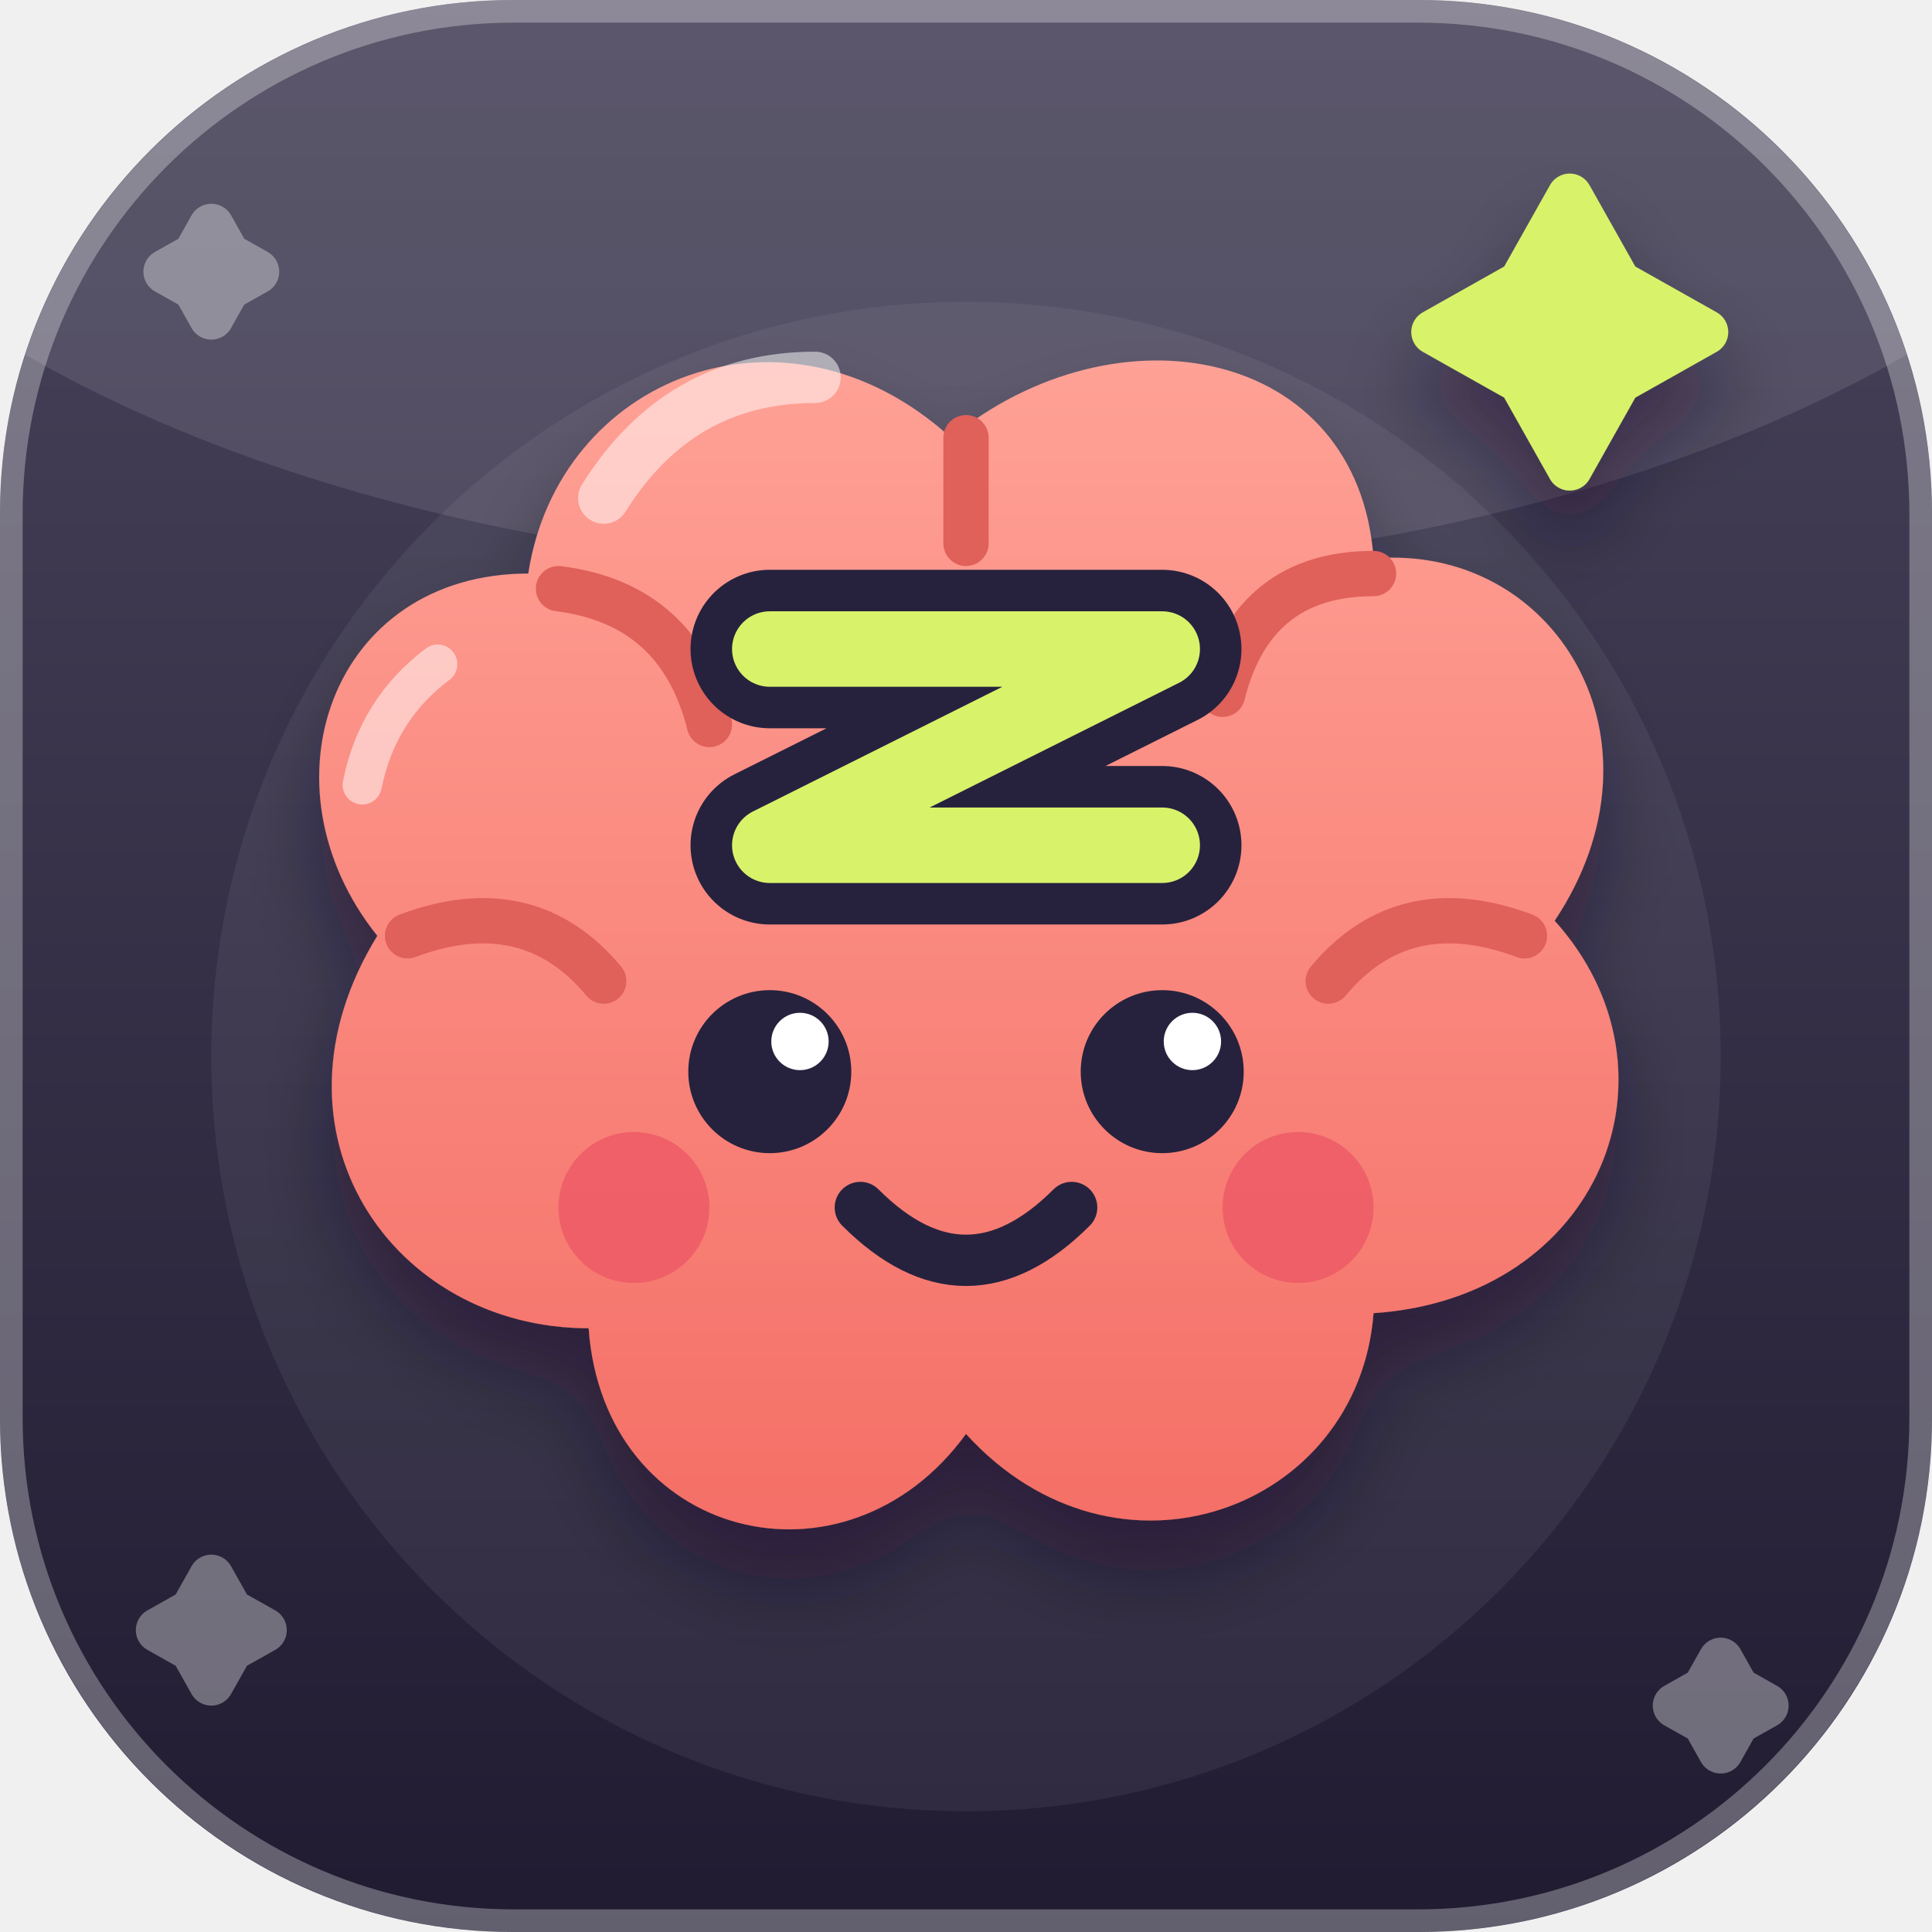
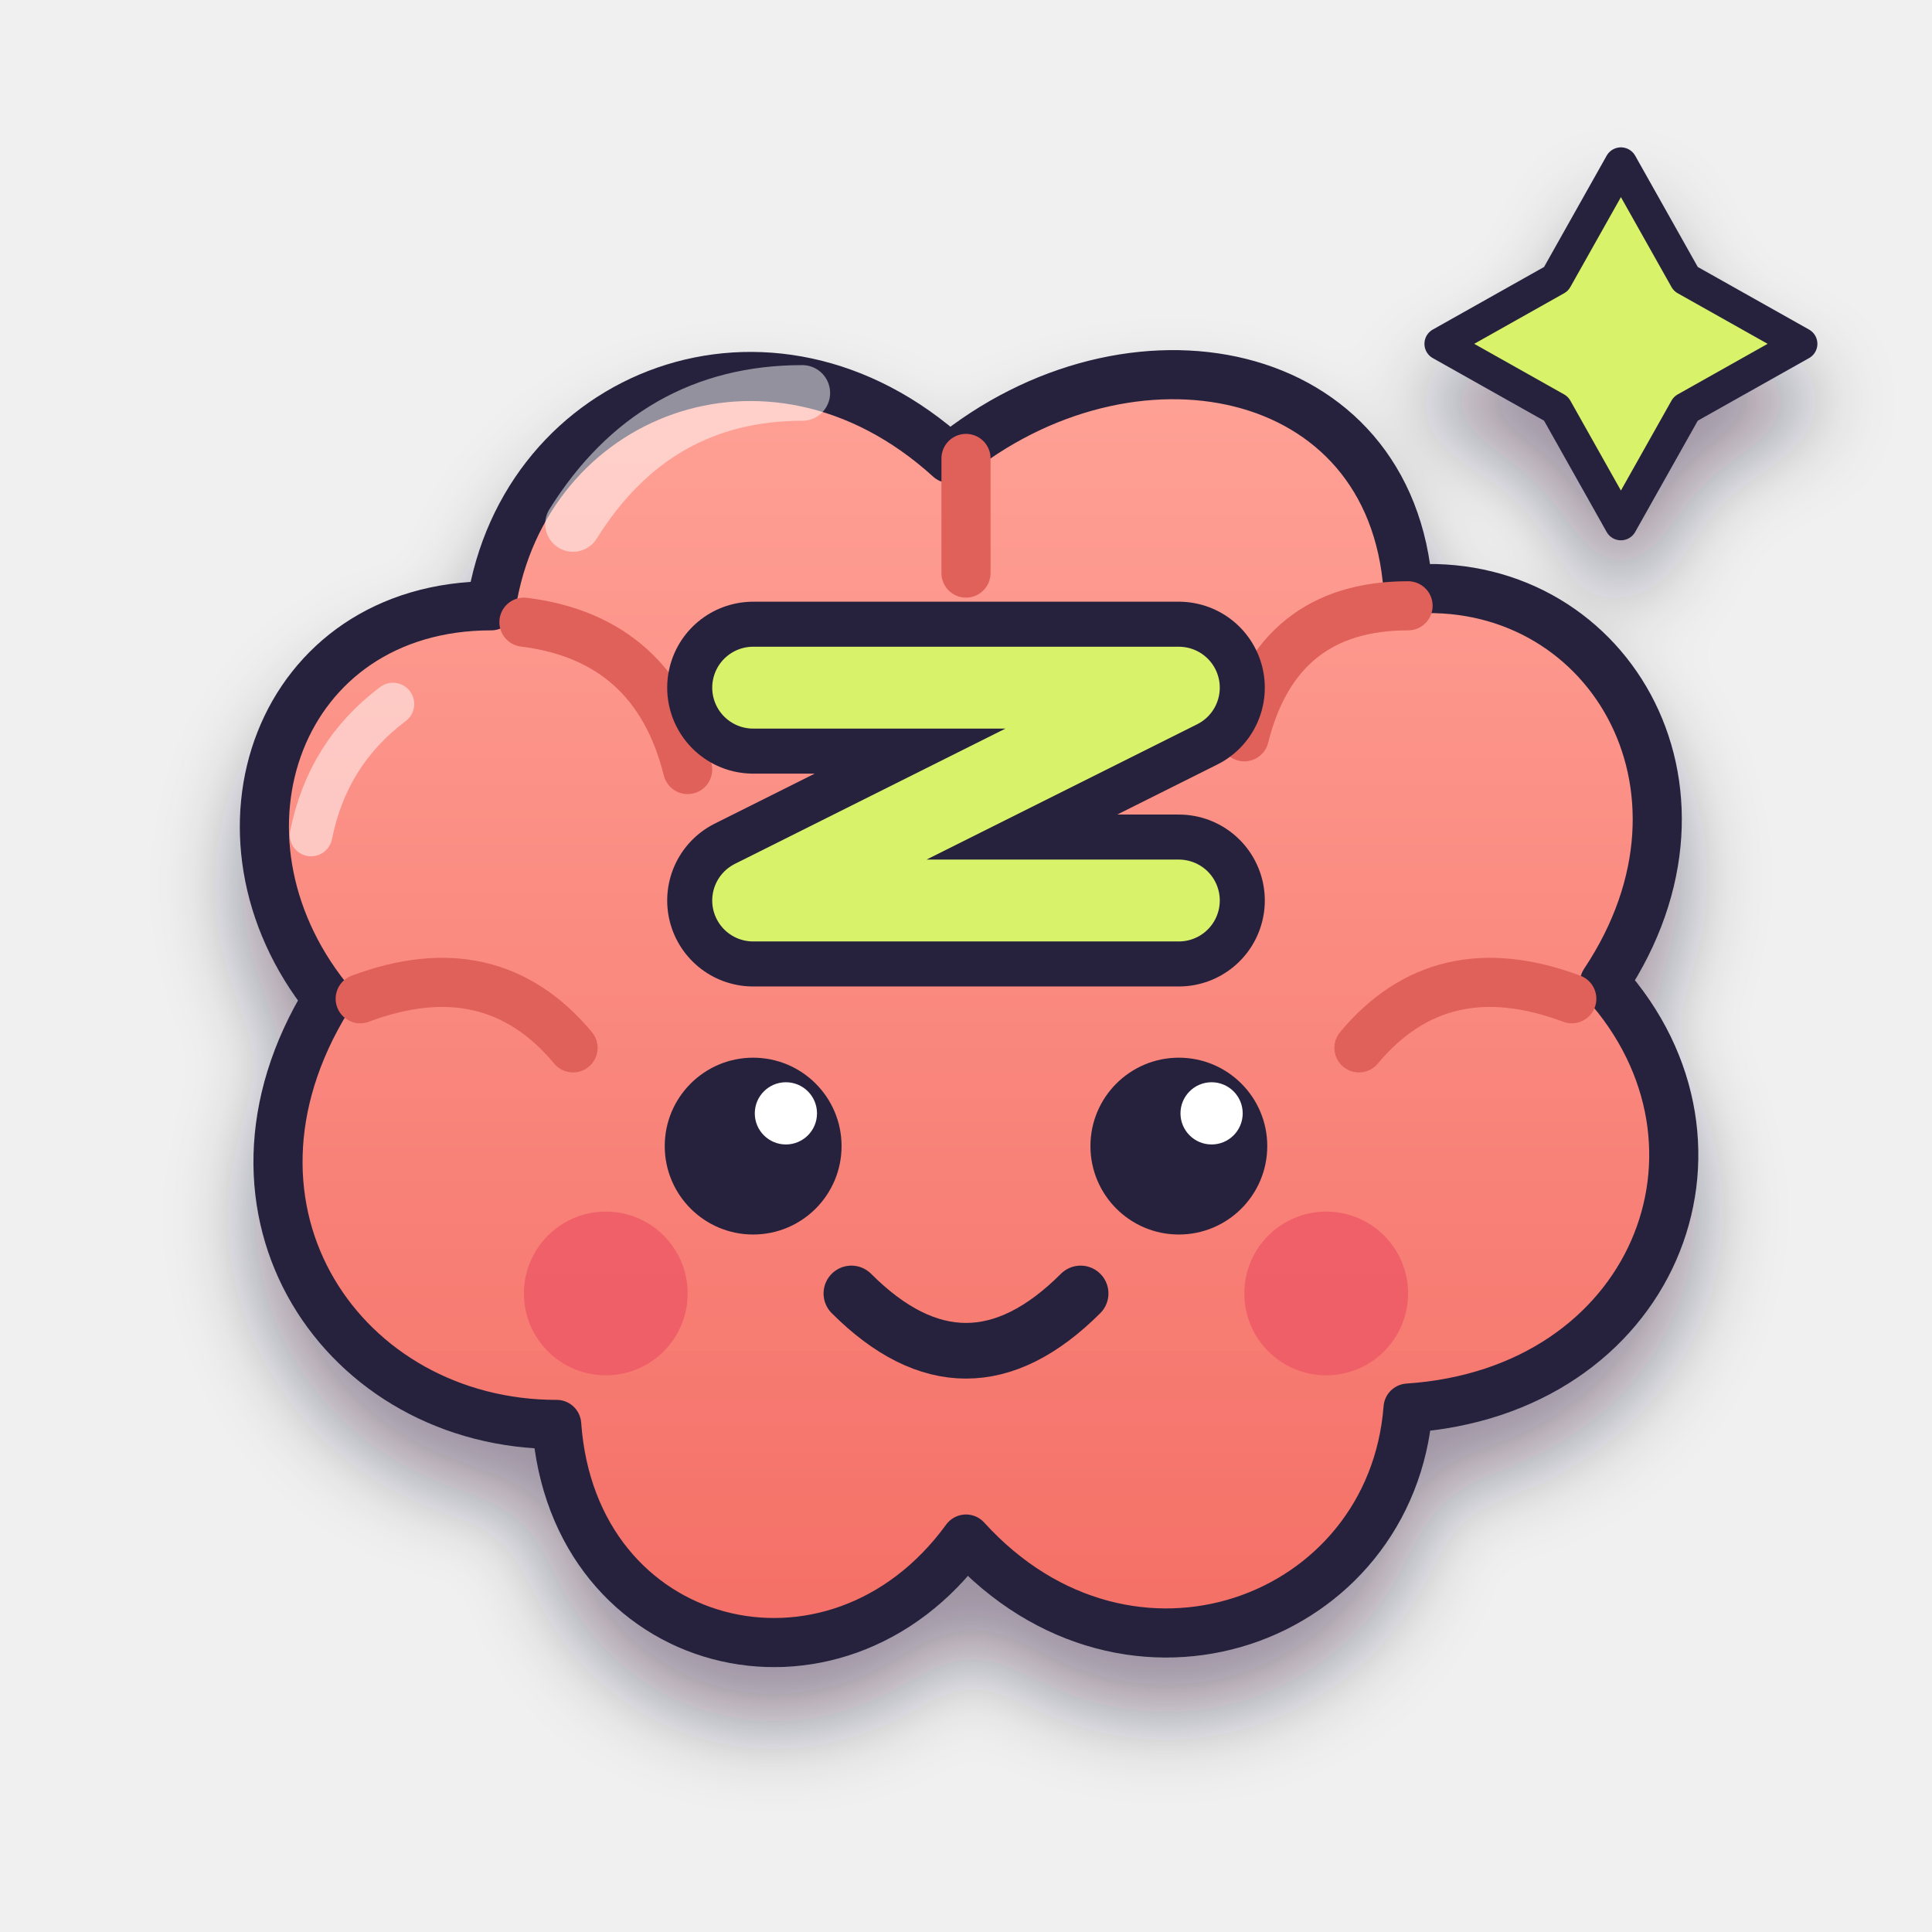
- <svg xmlns="http://www.w3.org/2000/svg" viewBox="0 0 128 128" fill="none" stroke-linecap="round" stroke-linejoin="round">
-   <style>.tw,.sh,.bk,.zp{transform-box:fill-box;transform-origin:center;animation:2s cubic-bezier(.34,1.56,.64,1) infinite}.tw{animation-name:tw;animation-duration:2.4s}@keyframes tw{0%,100%{transform:scale(.7) rotate(0);opacity:.75}50%{transform:scale(1.4) rotate(45deg);opacity:1}}.sh{animation-name:sh;animation-duration:6s;animation-timing-function:ease-in-out}@keyframes sh{0%,70%{transform:translateX(0)}100%{transform:translateX(210px)}}.bk{animation-name:bk;animation-duration:5s}@keyframes bk{92%{transform:scaleY(1)}95%{transform:scaleY(.1)}98%{transform:scaleY(1)}}.zp{animation-name:zp;animation-duration:6s}@keyframes zp{0%,84%,100%{transform:rotate(0) scale(1)}88%{transform:rotate(-6deg) scale(1.12)}92%{transform:rotate(5deg) scale(1.06)}}@media(prefers-reduced-motion:reduce){*{animation:none!important}}</style>
+ <svg xmlns="http://www.w3.org/2000/svg" viewBox="5 1 118 118" fill="none" stroke-linecap="round" stroke-linejoin="round">
+   <style>.tw,.bk,.zp{transform-box:fill-box;transform-origin:center;animation:2s cubic-bezier(.34,1.56,.64,1) infinite}.tw{animation-name:tw;animation-duration:2.4s}@keyframes tw{0%,100%{transform:scale(.7) rotate(0);opacity:.75}50%{transform:scale(1.4) rotate(45deg);opacity:1}}.bk{animation-name:bk;animation-duration:5s}@keyframes bk{92%{transform:scaleY(1)}95%{transform:scaleY(.1)}98%{transform:scaleY(1)}}.zp{animation-name:zp;animation-duration:6s}@keyframes zp{0%,84%,100%{transform:rotate(0) scale(1)}88%{transform:rotate(-6deg) scale(1.12)}92%{transform:rotate(5deg) scale(1.06)}}@media(prefers-reduced-motion:reduce){*{animation:none!important}}</style>
  <defs>
-     <linearGradient id="z-b" x1="0" y1="0" x2="0" y2="1">
-       <stop offset="0" stop-color="#4a455c" />
-       <stop offset="1" stop-color="#201b31" />
-     </linearGradient>
    <linearGradient id="z-r" x1="0" y1="0" x2="0" y2="1">
      <stop offset="0" stop-color="#ffa196" />
      <stop offset="1" stop-color="#f46f66" />
    </linearGradient>
-     <clipPath id="z-c">
-       <rect width="128" height="128" rx="34" />
-     </clipPath>
    <filter id="z-s" x="-20%" y="-20%" width="140%" height="140%">
      <feDropShadow dx="0" dy="3.5" stdDeviation="2.5" flood-color="#140c28" flood-opacity=".4" />
    </filter>
  </defs>
-   <rect width="128" height="128" rx="34" fill="url(#z-b)" />
-   <g clip-path="url(#z-c)">
-     <ellipse cx="64" cy="-6" rx="84" ry="44" fill="#fff" fill-opacity=".1" />
-     <circle cx="64" cy="70" r="50" fill="#fff" fill-opacity=".06" />
-     <g opacity=".35">
-       <path d="M14 104.5L15.26 106.74L17.5 108L15.26 109.26L14 111.5L12.74 109.26L10.5 108L12.74 106.74Z" fill="#fff" stroke="#fff" stroke-width="3" />
+   <g filter="url(#z-s)">
+     <g>
+       <path d="M63 29C52 19 37 25 35 38C22 38 17 52 25 62C17 75 26 88 39 88C40 102 56 106 64 95C74 106 90 100 91 87C106 86 112 71 103 61C111 49 103 36 91 37C90 23 74 20 63 29Z" fill="url(#z-r)" stroke="#28223d" stroke-width="3" />
+       <path d="M37 39q8 1 10 9M27 62q8-3 13 3M91 38q-8 0-10 8M101 62q-8-3-13 3M64 29v7" stroke="#e0605a" stroke-width="3" fill="none" />
+       <path d="M40 33q5-8 14-8" stroke="#fff" stroke-opacity=".5" stroke-width="3.4" fill="none" />
+       <path d="M24 52q1-5 5-8" stroke="#fff" stroke-opacity=".5" stroke-width="2.6" fill="none" />
+       <g class="zp">
+         <path d="M51 43H77L51 56H77" stroke="#28223d" stroke-width="10.5" fill="none" />
+         <path d="M51 43H77L51 56H77" stroke="#d8f36a" stroke-width="5" fill="none" />
+       </g>
+       <g class="bk">
+         <circle cx="51" cy="71" r="5.4" fill="#28223d" />
+         <circle cx="53" cy="69" r="1.9" fill="#fff" />
+         <circle cx="77" cy="71" r="5.4" fill="#28223d" />
+         <circle cx="79" cy="69" r="1.9" fill="#fff" />
+       </g>
+       <circle cx="42" cy="80" r="5" fill="#e8475f" fill-opacity=".55" />
+       <circle cx="86" cy="80" r="5" fill="#e8475f" fill-opacity=".55" />
+       <path d="M57 80q7 7 14 0" stroke="#28223d" stroke-width="3.4" fill="none" />
    </g>
-     <g opacity=".35">
-       <path d="M114 110L115.08 111.92L117 113L115.08 114.08L114 116L112.92 114.08L111 113L112.92 111.92Z" fill="#fff" stroke="#fff" stroke-width="3" />
-     </g>
-     <g opacity=".35">
-       <path d="M14 15L15.08 16.92L17 18L15.08 19.08L14 21L12.92 19.08L11 18L12.92 16.92Z" fill="#fff" stroke="#fff" stroke-width="3" />
-     </g>
-     <g filter="url(#z-s)">
-       <g>
-         <path d="M63 29C52 19 37 25 35 38C22 38 17 52 25 62C17 75 26 88 39 88C40 102 56 106 64 95C74 106 90 100 91 87C106 86 112 71 103 61C111 49 103 36 91 37C90 23 74 20 63 29Z" fill="url(#z-r)" />
-         <path d="M37 39q8 1 10 9M27 62q8-3 13 3M91 38q-8 0-10 8M101 62q-8-3-13 3M64 29v7" stroke="#e0605a" stroke-width="3" fill="none" />
-         <path d="M40 33q5-8 14-8" stroke="#fff" stroke-opacity=".5" stroke-width="3.4" fill="none" />
-         <path d="M24 52q1-5 5-8" stroke="#fff" stroke-opacity=".5" stroke-width="2.6" fill="none" />
-         <g class="zp">
-           <path d="M51 43H77L51 56H77" stroke="#28223d" stroke-width="10.5" fill="none" />
-           <path d="M51 43H77L51 56H77" stroke="#d8f36a" stroke-width="5" fill="none" />
-         </g>
-         <g class="bk">
-           <circle cx="51" cy="71" r="5.4" fill="#28223d" />
-           <circle cx="53" cy="69" r="1.9" fill="#fff" />
-           <circle cx="77" cy="71" r="5.4" fill="#28223d" />
-           <circle cx="79" cy="69" r="1.9" fill="#fff" />
-         </g>
-         <circle cx="42" cy="80" r="5" fill="#e8475f" fill-opacity=".55" />
-         <circle cx="86" cy="80" r="5" fill="#e8475f" fill-opacity=".55" />
-         <path d="M57 80q7 7 14 0" stroke="#28223d" stroke-width="3.4" fill="none" />
-       </g>
-       <g class="tw">
-         <path d="M104 13L107.24 18.76L113 22L107.24 25.24L104 31L100.76 25.24L95 22L100.76 18.76Z" fill="#d8f36a" stroke="#d8f36a" stroke-width="3" />
-       </g>
-     </g>
-     <g class="sh">
-       <path d="M-34 -8H-14L-54 136H-74Z" fill="#fff" fill-opacity=".2" />
+     <g class="tw">
+       <path d="M104 11L107.96 18.04L115 22L107.96 25.96L104 33L100.04 25.96L93 22L100.04 18.04Z" fill="#d8f36a" stroke="#28223d" stroke-width="2" />
    </g>
  </g>
-   <rect x=".75" y=".75" width="126.5" height="126.5" rx="33.3" stroke="#fff" stroke-opacity=".3" stroke-width="1.5" />
</svg>
